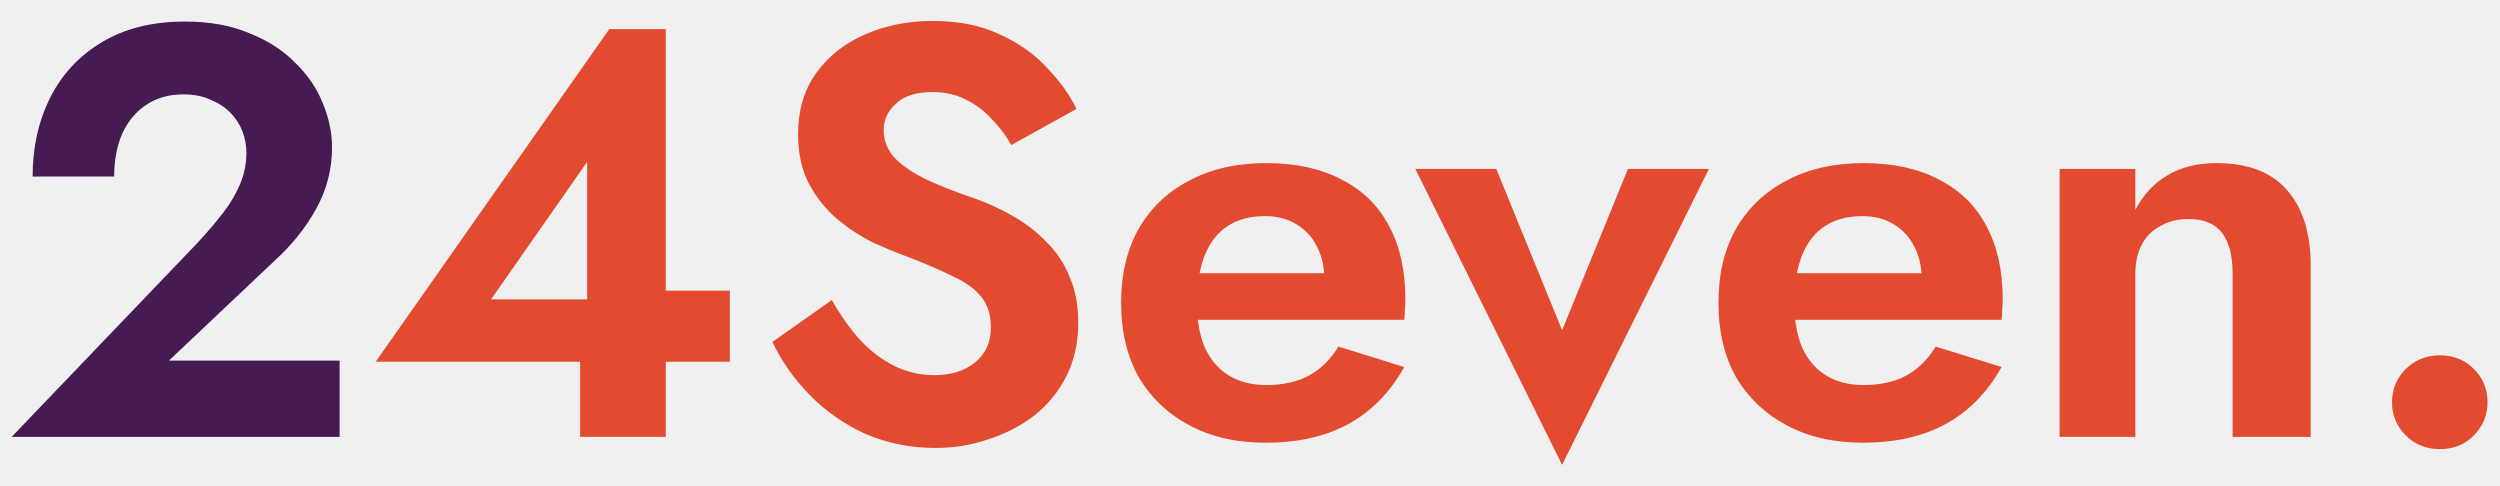
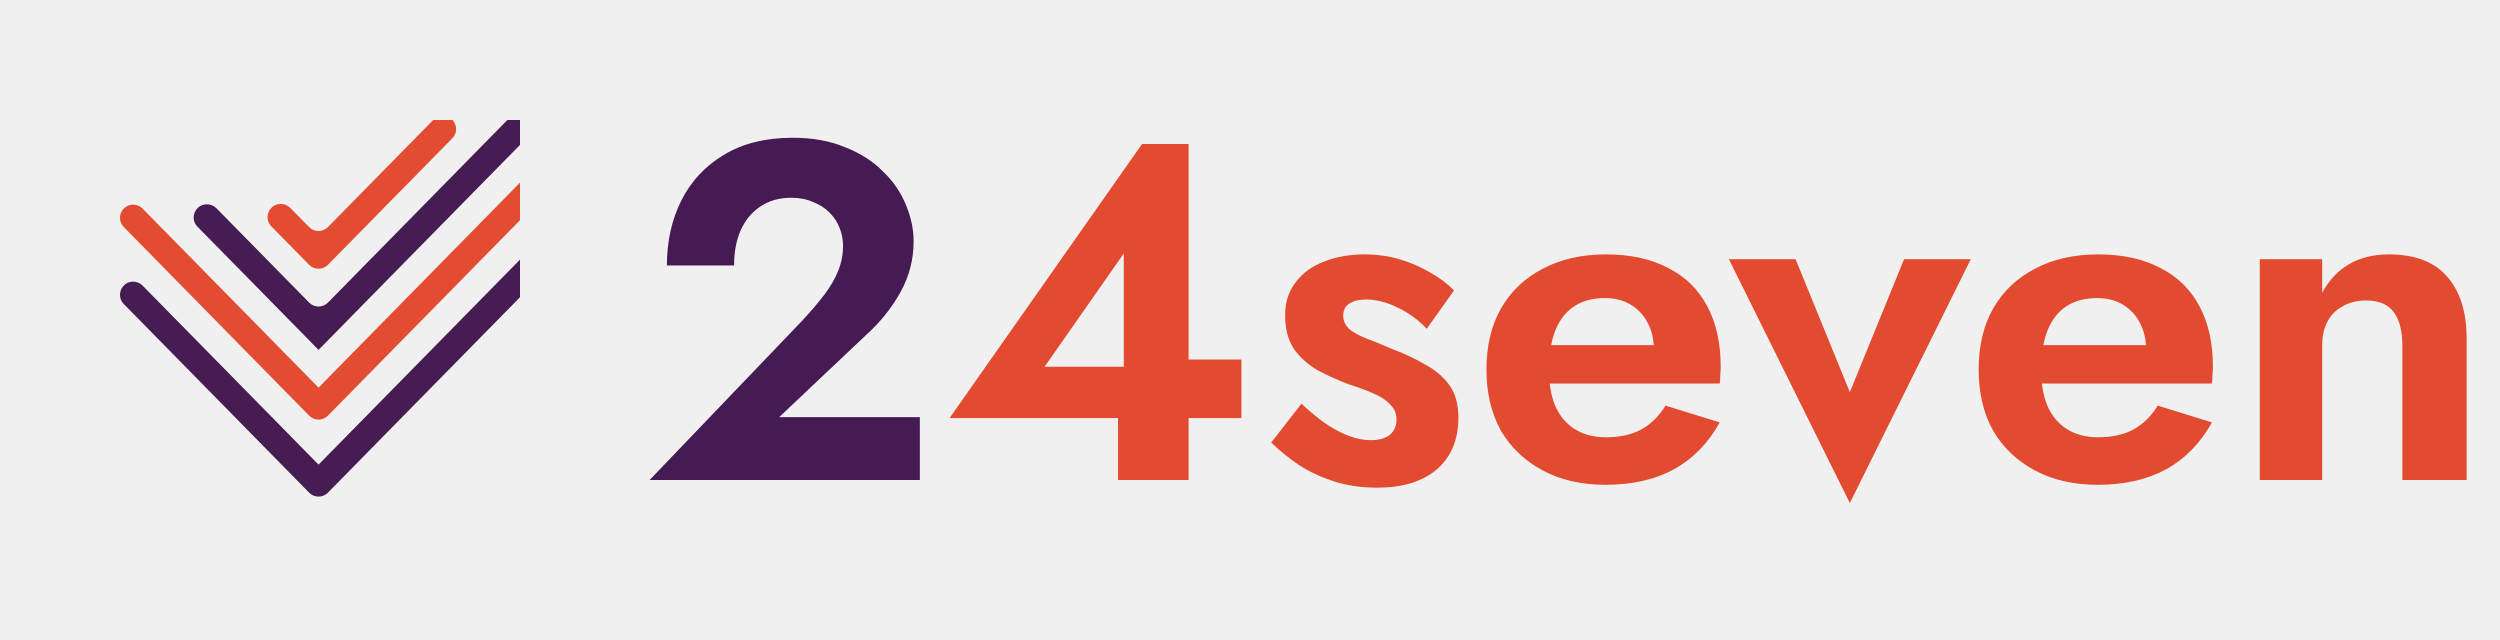
- <svg xmlns="http://www.w3.org/2000/svg" width="103" height="20" viewBox="0 0 103 20" fill="none">
-   <path d="M0.48 18H13.992V14.856H6.96L11.328 10.728C12.032 10.088 12.6 9.376 13.032 8.592C13.464 7.808 13.68 6.968 13.68 6.072C13.68 5.464 13.552 4.856 13.296 4.248C13.056 3.64 12.68 3.088 12.168 2.592C11.672 2.08 11.04 1.672 10.272 1.368C9.52 1.048 8.64 0.888 7.632 0.888C6.272 0.888 5.12 1.176 4.176 1.752C3.248 2.312 2.544 3.072 2.064 4.032C1.584 4.992 1.344 6.072 1.344 7.272H4.704C4.704 6.6 4.816 6.008 5.04 5.496C5.28 4.984 5.608 4.592 6.024 4.32C6.456 4.032 6.968 3.888 7.56 3.888C7.976 3.888 8.344 3.96 8.664 4.104C8.984 4.232 9.256 4.408 9.48 4.632C9.704 4.856 9.872 5.112 9.984 5.4C10.096 5.688 10.152 5.984 10.152 6.288C10.152 6.72 10.072 7.136 9.912 7.536C9.752 7.936 9.52 8.336 9.216 8.736C8.912 9.136 8.544 9.568 8.112 10.032L0.48 18Z" fill="#461A53" />
-   <path d="M15.478 14.904H30.07V11.976H26.638L26.23 12.336H20.23L24.19 6.672V13.512L23.902 13.776V18H27.43V1.2H25.102L15.478 14.904ZM34.272 12.36L31.824 14.088C32.192 14.872 32.704 15.6 33.36 16.272C34.016 16.944 34.784 17.48 35.664 17.88C36.56 18.264 37.52 18.456 38.544 18.456C39.312 18.456 40.04 18.336 40.728 18.096C41.432 17.872 42.064 17.544 42.624 17.112C43.184 16.664 43.624 16.12 43.944 15.48C44.264 14.84 44.424 14.112 44.424 13.296C44.424 12.576 44.304 11.944 44.064 11.4C43.84 10.84 43.52 10.36 43.104 9.96C42.704 9.544 42.248 9.192 41.736 8.904C41.24 8.616 40.72 8.376 40.176 8.184C39.328 7.896 38.624 7.616 38.064 7.344C37.504 7.056 37.088 6.76 36.816 6.456C36.544 6.136 36.408 5.768 36.408 5.352C36.408 4.936 36.576 4.576 36.912 4.272C37.248 3.952 37.752 3.792 38.424 3.792C38.936 3.792 39.392 3.896 39.792 4.104C40.192 4.296 40.544 4.56 40.848 4.896C41.168 5.216 41.44 5.576 41.664 5.976L44.352 4.488C44.064 3.896 43.656 3.328 43.128 2.784C42.616 2.224 41.968 1.768 41.184 1.416C40.416 1.048 39.496 0.864 38.424 0.864C37.384 0.864 36.44 1.056 35.592 1.44C34.76 1.808 34.096 2.344 33.6 3.048C33.12 3.736 32.88 4.56 32.88 5.52C32.88 6.32 33.032 7.008 33.336 7.584C33.64 8.144 34.024 8.624 34.488 9.024C34.952 9.408 35.44 9.728 35.952 9.984C36.48 10.224 36.944 10.416 37.344 10.56C38.096 10.848 38.728 11.12 39.24 11.376C39.768 11.616 40.16 11.896 40.416 12.216C40.688 12.536 40.824 12.96 40.824 13.488C40.824 14.096 40.608 14.576 40.176 14.928C39.744 15.28 39.184 15.456 38.496 15.456C37.904 15.456 37.352 15.328 36.84 15.072C36.328 14.816 35.856 14.456 35.424 13.992C35.008 13.528 34.624 12.984 34.272 12.36ZM52.142 18.24C53.47 18.24 54.606 17.984 55.55 17.472C56.51 16.944 57.278 16.16 57.854 15.12L55.142 14.28C54.822 14.808 54.414 15.208 53.918 15.48C53.438 15.736 52.854 15.864 52.166 15.864C51.558 15.864 51.038 15.728 50.606 15.456C50.174 15.184 49.846 14.792 49.622 14.28C49.414 13.768 49.31 13.144 49.31 12.408C49.326 11.64 49.438 11 49.646 10.488C49.87 9.96 50.182 9.568 50.582 9.312C50.998 9.04 51.51 8.904 52.118 8.904C52.614 8.904 53.046 9.016 53.414 9.24C53.782 9.464 54.062 9.768 54.254 10.152C54.462 10.536 54.566 11 54.566 11.544C54.566 11.656 54.534 11.8 54.47 11.976C54.422 12.136 54.366 12.264 54.302 12.36L55.142 11.256H47.966V13.176H57.854C57.87 13.08 57.878 12.952 57.878 12.792C57.894 12.632 57.902 12.48 57.902 12.336C57.902 11.152 57.678 10.144 57.23 9.312C56.782 8.464 56.126 7.824 55.262 7.392C54.414 6.944 53.382 6.72 52.166 6.72C50.95 6.72 49.894 6.96 48.998 7.44C48.102 7.904 47.406 8.568 46.91 9.432C46.43 10.28 46.19 11.296 46.19 12.48C46.19 13.648 46.43 14.664 46.91 15.528C47.406 16.376 48.102 17.04 48.998 17.52C49.894 18 50.942 18.24 52.142 18.24ZM58.311 6.96L64.359 19.152L70.407 6.96H67.071L64.359 13.608L61.647 6.96H58.311ZM76.752 18.24C78.08 18.24 79.216 17.984 80.16 17.472C81.12 16.944 81.888 16.16 82.464 15.12L79.752 14.28C79.432 14.808 79.024 15.208 78.528 15.48C78.048 15.736 77.464 15.864 76.776 15.864C76.168 15.864 75.648 15.728 75.216 15.456C74.784 15.184 74.456 14.792 74.232 14.28C74.024 13.768 73.92 13.144 73.92 12.408C73.936 11.64 74.048 11 74.256 10.488C74.48 9.96 74.792 9.568 75.192 9.312C75.608 9.04 76.12 8.904 76.728 8.904C77.224 8.904 77.656 9.016 78.024 9.24C78.392 9.464 78.672 9.768 78.864 10.152C79.072 10.536 79.176 11 79.176 11.544C79.176 11.656 79.144 11.8 79.08 11.976C79.032 12.136 78.976 12.264 78.912 12.36L79.752 11.256H72.576V13.176H82.464C82.48 13.08 82.488 12.952 82.488 12.792C82.504 12.632 82.512 12.48 82.512 12.336C82.512 11.152 82.288 10.144 81.84 9.312C81.392 8.464 80.736 7.824 79.872 7.392C79.024 6.944 77.992 6.72 76.776 6.72C75.56 6.72 74.504 6.96 73.608 7.44C72.712 7.904 72.016 8.568 71.52 9.432C71.04 10.28 70.8 11.296 70.8 12.48C70.8 13.648 71.04 14.664 71.52 15.528C72.016 16.376 72.712 17.04 73.608 17.52C74.504 18 75.552 18.24 76.752 18.24ZM91.984 11.28V18H95.2V10.944C95.2 9.616 94.88 8.584 94.24 7.848C93.6 7.096 92.624 6.72 91.312 6.72C90.528 6.72 89.856 6.888 89.296 7.224C88.752 7.544 88.312 8.016 87.976 8.64V6.96H84.856V18H87.976V11.28C87.976 10.816 88.064 10.416 88.24 10.08C88.416 9.744 88.672 9.488 89.008 9.312C89.344 9.12 89.728 9.024 90.16 9.024C90.8 9.024 91.264 9.216 91.552 9.6C91.84 9.984 91.984 10.544 91.984 11.28ZM98.551 16.584C98.551 17.096 98.735 17.544 99.103 17.928C99.487 18.312 99.959 18.504 100.519 18.504C101.095 18.504 101.567 18.312 101.935 17.928C102.303 17.544 102.487 17.096 102.487 16.584C102.487 16.04 102.303 15.584 101.935 15.216C101.567 14.832 101.095 14.64 100.519 14.64C99.959 14.64 99.487 14.832 99.103 15.216C98.735 15.584 98.551 16.04 98.551 16.584Z" fill="#E34B31" />
+ <svg xmlns="http://www.w3.org/2000/svg" width="125" height="32" viewBox="0 0 125 32" fill="none">
+   <g clip-path="url(#clip0_4956_21455)">
+     <path d="M29.557 5.795C30.141 5.795 30.435 6.498 30.027 6.914L26.855 10.141L20.56 16.546L19.662 17.459L19.647 17.474L19.631 17.49L18.705 18.434L17.777 19.378L16.852 20.319L16.85 20.321L16.396 20.783C16.138 21.046 15.716 21.046 15.457 20.783L15.003 20.321L15.001 20.319L14.076 19.378L13.148 18.434L12.225 17.494L12.222 17.491L11.295 16.547L6.19 11.352C5.782 10.937 6.074 10.236 6.657 10.233C6.834 10.233 7.004 10.304 7.129 10.43L12.219 15.607L13.146 16.55L14.065 17.486L14.073 17.494L15 18.438L15.925 19.38L15.927 19.381L15.929 19.38L16.854 18.438L17.782 17.494L17.807 17.469L18.709 16.551L19.636 15.607L25 10.149L29.087 5.992C29.211 5.867 29.38 5.795 29.557 5.795Z" fill="#E34C31" />
+     <path d="M33.34 5.795C33.924 5.795 34.219 6.498 33.81 6.914L26.855 13.991L20.56 20.396L19.662 21.309L19.647 21.326L19.631 21.34L18.705 22.284L17.777 23.228L16.852 24.169L16.85 24.171L16.396 24.633C16.138 24.896 15.716 24.896 15.457 24.633L15.003 24.171L15.001 24.169L14.076 23.228L13.148 22.284L12.225 21.345L12.222 21.341L11.295 20.397L6.19 15.202C5.782 14.786 6.074 14.085 6.657 14.082C6.834 14.082 7.004 14.153 7.129 14.28L12.219 19.457L13.146 20.4L14.065 21.335L14.073 21.344L15 22.288L15.925 23.229L15.927 23.231L15.929 23.229L16.854 22.288L17.782 21.344L17.807 21.318L18.709 20.401L19.636 19.457L25 13.998L32.871 5.992C32.995 5.867 33.163 5.795 33.34 5.795Z" fill="#461C53" />
+     <path d="M25.855 5.795C26.439 5.795 26.734 6.498 26.325 6.914L23.138 10.157L18.709 14.662L17.782 15.606L16.855 16.55L15.945 17.476H15.91L15 16.55L14.072 15.606L13.146 14.663L9.874 11.335C9.466 10.92 9.757 10.219 10.34 10.216H10.35C10.527 10.216 10.697 10.286 10.822 10.413L14.073 13.72L15 14.663L15.458 15.129C15.716 15.391 16.139 15.391 16.398 15.129L16.856 14.663L17.783 13.719L21.276 10.165L25.377 5.992C25.501 5.867 25.67 5.795 25.847 5.795H25.856H25.855Z" fill="#461C53" />
+     <path d="M22.146 5.795C22.73 5.795 23.025 6.498 22.616 6.914L19.412 10.174L16.855 12.775L16.397 13.241C16.139 13.503 15.716 13.503 15.457 13.241L14.999 12.775L13.567 11.318C13.159 10.903 13.451 10.201 14.034 10.199H14.042C14.219 10.199 14.39 10.269 14.514 10.395L15.457 11.354C15.716 11.616 16.139 11.616 16.397 11.354L17.548 10.183L21.668 5.992C21.792 5.867 21.961 5.795 22.138 5.795H22.146Z" fill="#E34C31" />
+   </g>
+   <path d="M32.48 24H45.992V20.856H38.96L43.328 16.728C44.032 16.088 44.6 15.376 45.032 14.592C45.464 13.808 45.68 12.968 45.68 12.072C45.68 11.464 45.552 10.856 45.296 10.248C45.056 9.64 44.68 9.088 44.168 8.592C43.672 8.08 43.04 7.672 42.272 7.368C41.52 7.048 40.64 6.888 39.632 6.888C38.272 6.888 37.12 7.176 36.176 7.752C35.248 8.312 34.544 9.072 34.064 10.032C33.584 10.992 33.344 12.072 33.344 13.272H36.704C36.704 12.6 36.816 12.008 37.04 11.496C37.28 10.984 37.608 10.592 38.024 10.32C38.456 10.032 38.968 9.888 39.56 9.888C39.976 9.888 40.344 9.96 40.664 10.104C40.984 10.232 41.256 10.408 41.48 10.632C41.704 10.856 41.872 11.112 41.984 11.4C42.096 11.688 42.152 11.984 42.152 12.288C42.152 12.72 42.072 13.136 41.912 13.536C41.752 13.936 41.52 14.336 41.216 14.736C40.912 15.136 40.544 15.568 40.112 16.032L32.48 24Z" fill="#461A53" />
+   <path d="M47.478 20.904H62.07V17.976H58.638L58.23 18.336H52.23L56.19 12.672V19.512L55.902 19.776V24H59.43V7.2H57.102L47.478 20.904ZM65.072 20.184L63.56 22.128C63.976 22.528 64.44 22.904 64.952 23.256C65.48 23.592 66.064 23.864 66.704 24.072C67.36 24.28 68.08 24.384 68.864 24.384C70.128 24.384 71.12 24.08 71.84 23.472C72.56 22.848 72.92 21.984 72.92 20.88C72.92 20.208 72.768 19.664 72.464 19.248C72.16 18.832 71.752 18.488 71.24 18.216C70.744 17.928 70.2 17.672 69.608 17.448C69.128 17.24 68.696 17.064 68.312 16.92C67.944 16.776 67.656 16.616 67.448 16.44C67.256 16.248 67.16 16.032 67.16 15.792C67.16 15.52 67.256 15.32 67.448 15.192C67.656 15.048 67.936 14.976 68.288 14.976C68.816 14.976 69.352 15.112 69.896 15.384C70.456 15.656 70.936 16.008 71.336 16.44L72.704 14.52C72.352 14.168 71.944 13.864 71.48 13.608C71.016 13.336 70.512 13.12 69.968 12.96C69.424 12.8 68.84 12.72 68.216 12.72C67.48 12.72 66.808 12.84 66.2 13.08C65.608 13.304 65.136 13.648 64.784 14.112C64.432 14.56 64.256 15.112 64.256 15.768C64.256 16.456 64.408 17.024 64.712 17.472C65.032 17.904 65.432 18.256 65.912 18.528C66.392 18.784 66.888 19.008 67.4 19.2C67.944 19.376 68.392 19.544 68.744 19.704C69.096 19.864 69.36 20.048 69.536 20.256C69.728 20.448 69.824 20.688 69.824 20.976C69.824 21.296 69.712 21.552 69.488 21.744C69.264 21.92 68.944 22.008 68.528 22.008C68.208 22.008 67.864 21.944 67.496 21.816C67.144 21.688 66.768 21.496 66.368 21.24C65.968 20.968 65.536 20.616 65.072 20.184ZM80.275 24.24C81.603 24.24 82.739 23.984 83.683 23.472C84.643 22.944 85.411 22.16 85.987 21.12L83.275 20.28C82.955 20.808 82.547 21.208 82.051 21.48C81.571 21.736 80.987 21.864 80.299 21.864C79.691 21.864 79.171 21.728 78.739 21.456C78.307 21.184 77.979 20.792 77.755 20.28C77.547 19.768 77.443 19.144 77.443 18.408C77.459 17.64 77.571 17 77.779 16.488C78.003 15.96 78.315 15.568 78.715 15.312C79.131 15.04 79.643 14.904 80.251 14.904C80.747 14.904 81.179 15.016 81.547 15.24C81.915 15.464 82.195 15.768 82.387 16.152C82.595 16.536 82.699 17 82.699 17.544C82.699 17.656 82.667 17.8 82.603 17.976C82.555 18.136 82.499 18.264 82.435 18.36L83.275 17.256H76.099V19.176H85.987C86.003 19.08 86.011 18.952 86.011 18.792C86.027 18.632 86.035 18.48 86.035 18.336C86.035 17.152 85.811 16.144 85.363 15.312C84.915 14.464 84.259 13.824 83.395 13.392C82.547 12.944 81.515 12.72 80.299 12.72C79.083 12.72 78.027 12.96 77.131 13.44C76.235 13.904 75.539 14.568 75.043 15.432C74.563 16.28 74.323 17.296 74.323 18.48C74.323 19.648 74.563 20.664 75.043 21.528C75.539 22.376 76.235 23.04 77.131 23.52C78.027 24 79.075 24.24 80.275 24.24ZM86.444 12.96L92.492 25.152L98.54 12.96H95.204L92.492 19.608L89.78 12.96H86.444ZM104.885 24.24C106.213 24.24 107.349 23.984 108.293 23.472C109.253 22.944 110.021 22.16 110.597 21.12L107.885 20.28C107.565 20.808 107.157 21.208 106.661 21.48C106.181 21.736 105.597 21.864 104.909 21.864C104.301 21.864 103.781 21.728 103.349 21.456C102.917 21.184 102.589 20.792 102.365 20.28C102.157 19.768 102.053 19.144 102.053 18.408C102.069 17.64 102.181 17 102.389 16.488C102.613 15.96 102.925 15.568 103.325 15.312C103.741 15.04 104.253 14.904 104.861 14.904C105.357 14.904 105.789 15.016 106.157 15.24C106.525 15.464 106.805 15.768 106.997 16.152C107.205 16.536 107.309 17 107.309 17.544C107.309 17.656 107.277 17.8 107.213 17.976C107.165 18.136 107.109 18.264 107.045 18.36L107.885 17.256H100.709V19.176H110.597C110.613 19.08 110.621 18.952 110.621 18.792C110.637 18.632 110.645 18.48 110.645 18.336C110.645 17.152 110.421 16.144 109.973 15.312C109.525 14.464 108.869 13.824 108.005 13.392C107.157 12.944 106.125 12.72 104.909 12.72C103.693 12.72 102.637 12.96 101.741 13.44C100.845 13.904 100.149 14.568 99.653 15.432C99.173 16.28 98.933 17.296 98.933 18.48C98.933 19.648 99.173 20.664 99.653 21.528C100.149 22.376 100.845 23.04 101.741 23.52C102.637 24 103.685 24.24 104.885 24.24ZM120.117 17.28V24H123.333V16.944C123.333 15.616 123.013 14.584 122.373 13.848C121.733 13.096 120.757 12.72 119.445 12.72C118.661 12.72 117.989 12.888 117.429 13.224C116.885 13.544 116.445 14.016 116.109 14.64V12.96H112.989V24H116.109V17.28C116.109 16.816 116.197 16.416 116.373 16.08C116.549 15.744 116.805 15.488 117.141 15.312C117.477 15.12 117.861 15.024 118.293 15.024C118.933 15.024 119.397 15.216 119.685 15.6C119.973 15.984 120.117 16.544 120.117 17.28Z" fill="#E34B31" />
+   <defs>
+     <clipPath id="clip0_4956_21455">
+       <rect width="20" height="19" fill="white" transform="translate(6 6)" />
+     </clipPath>
+   </defs>
</svg>
